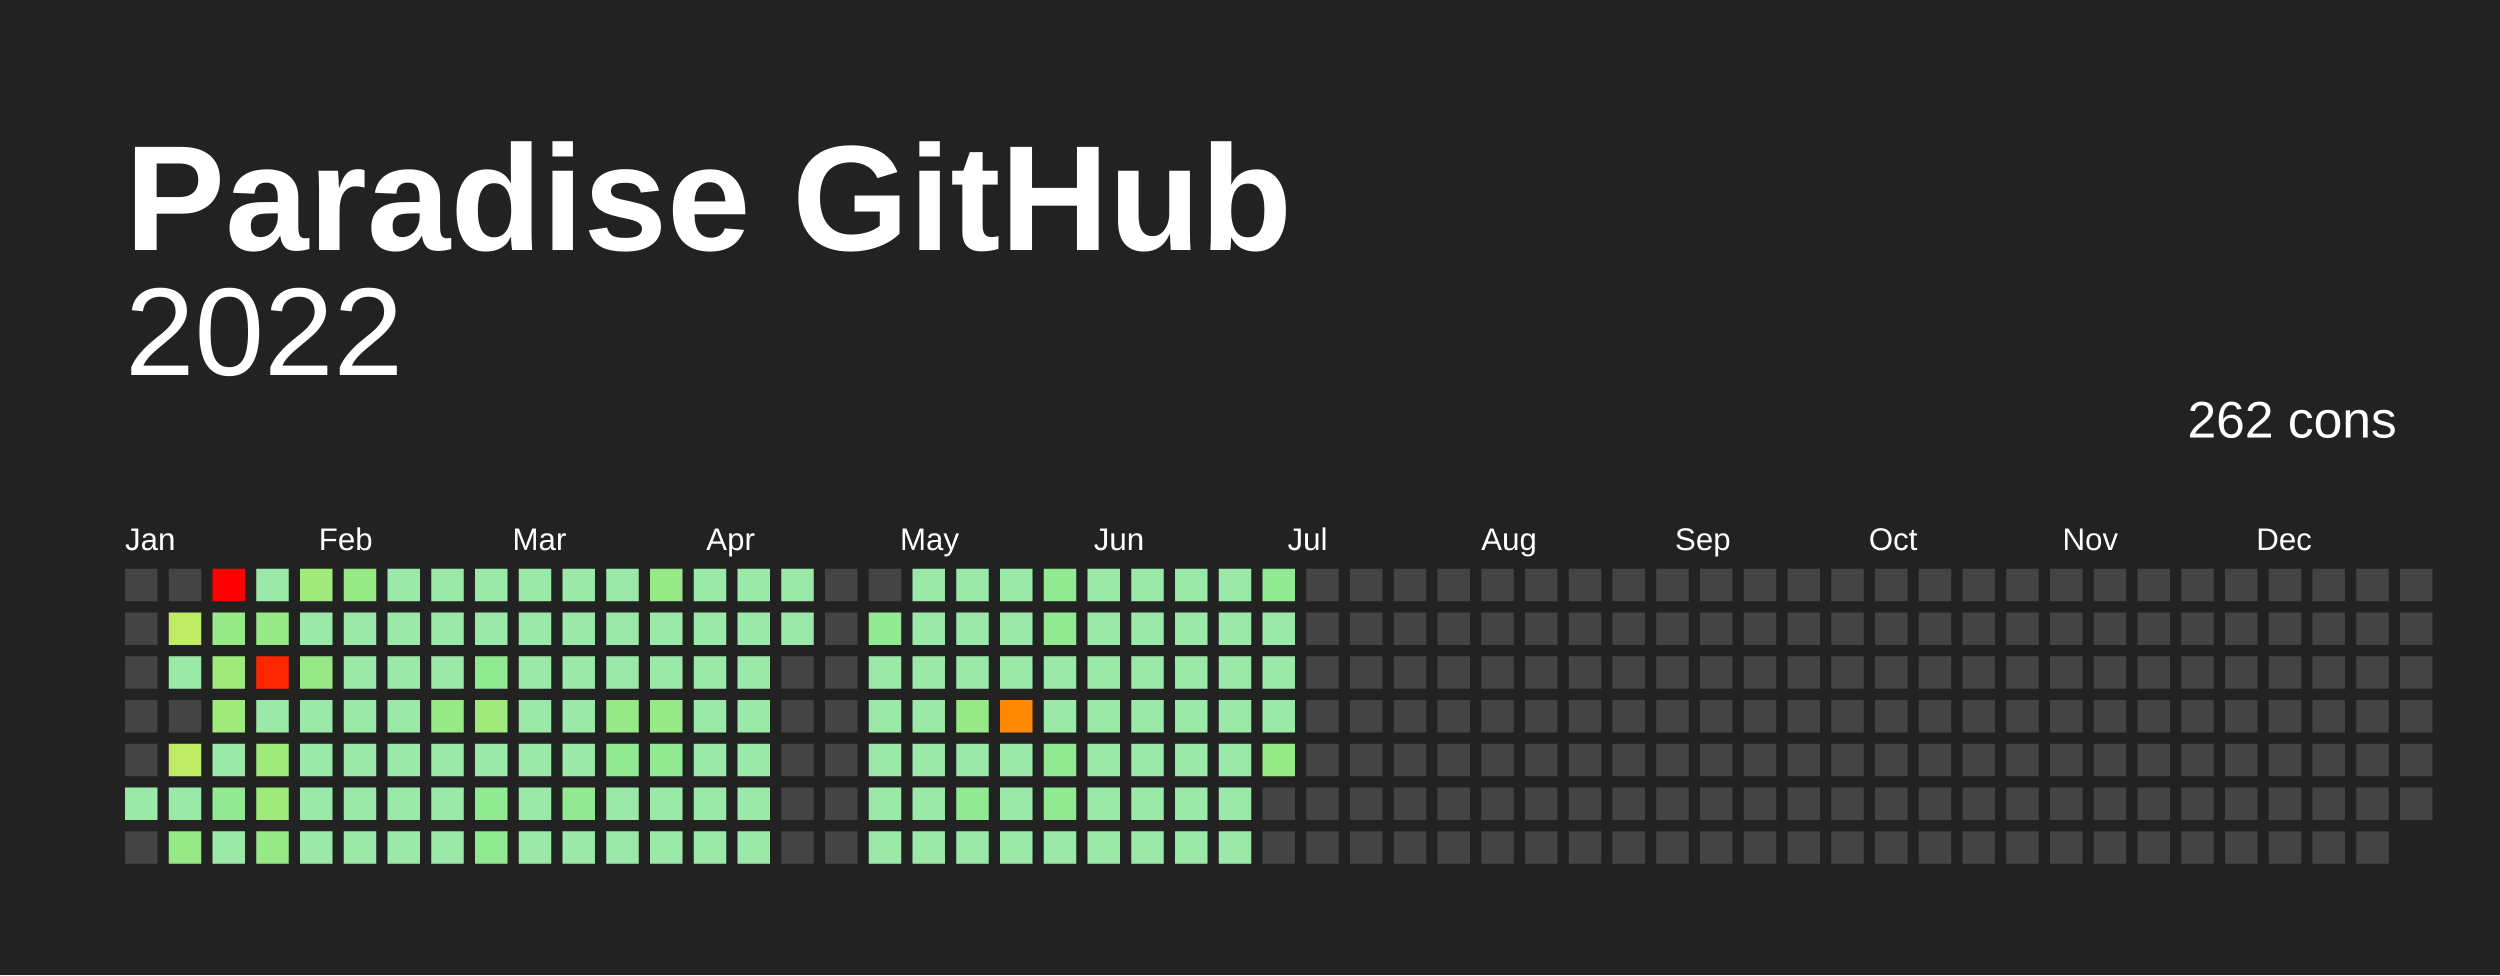
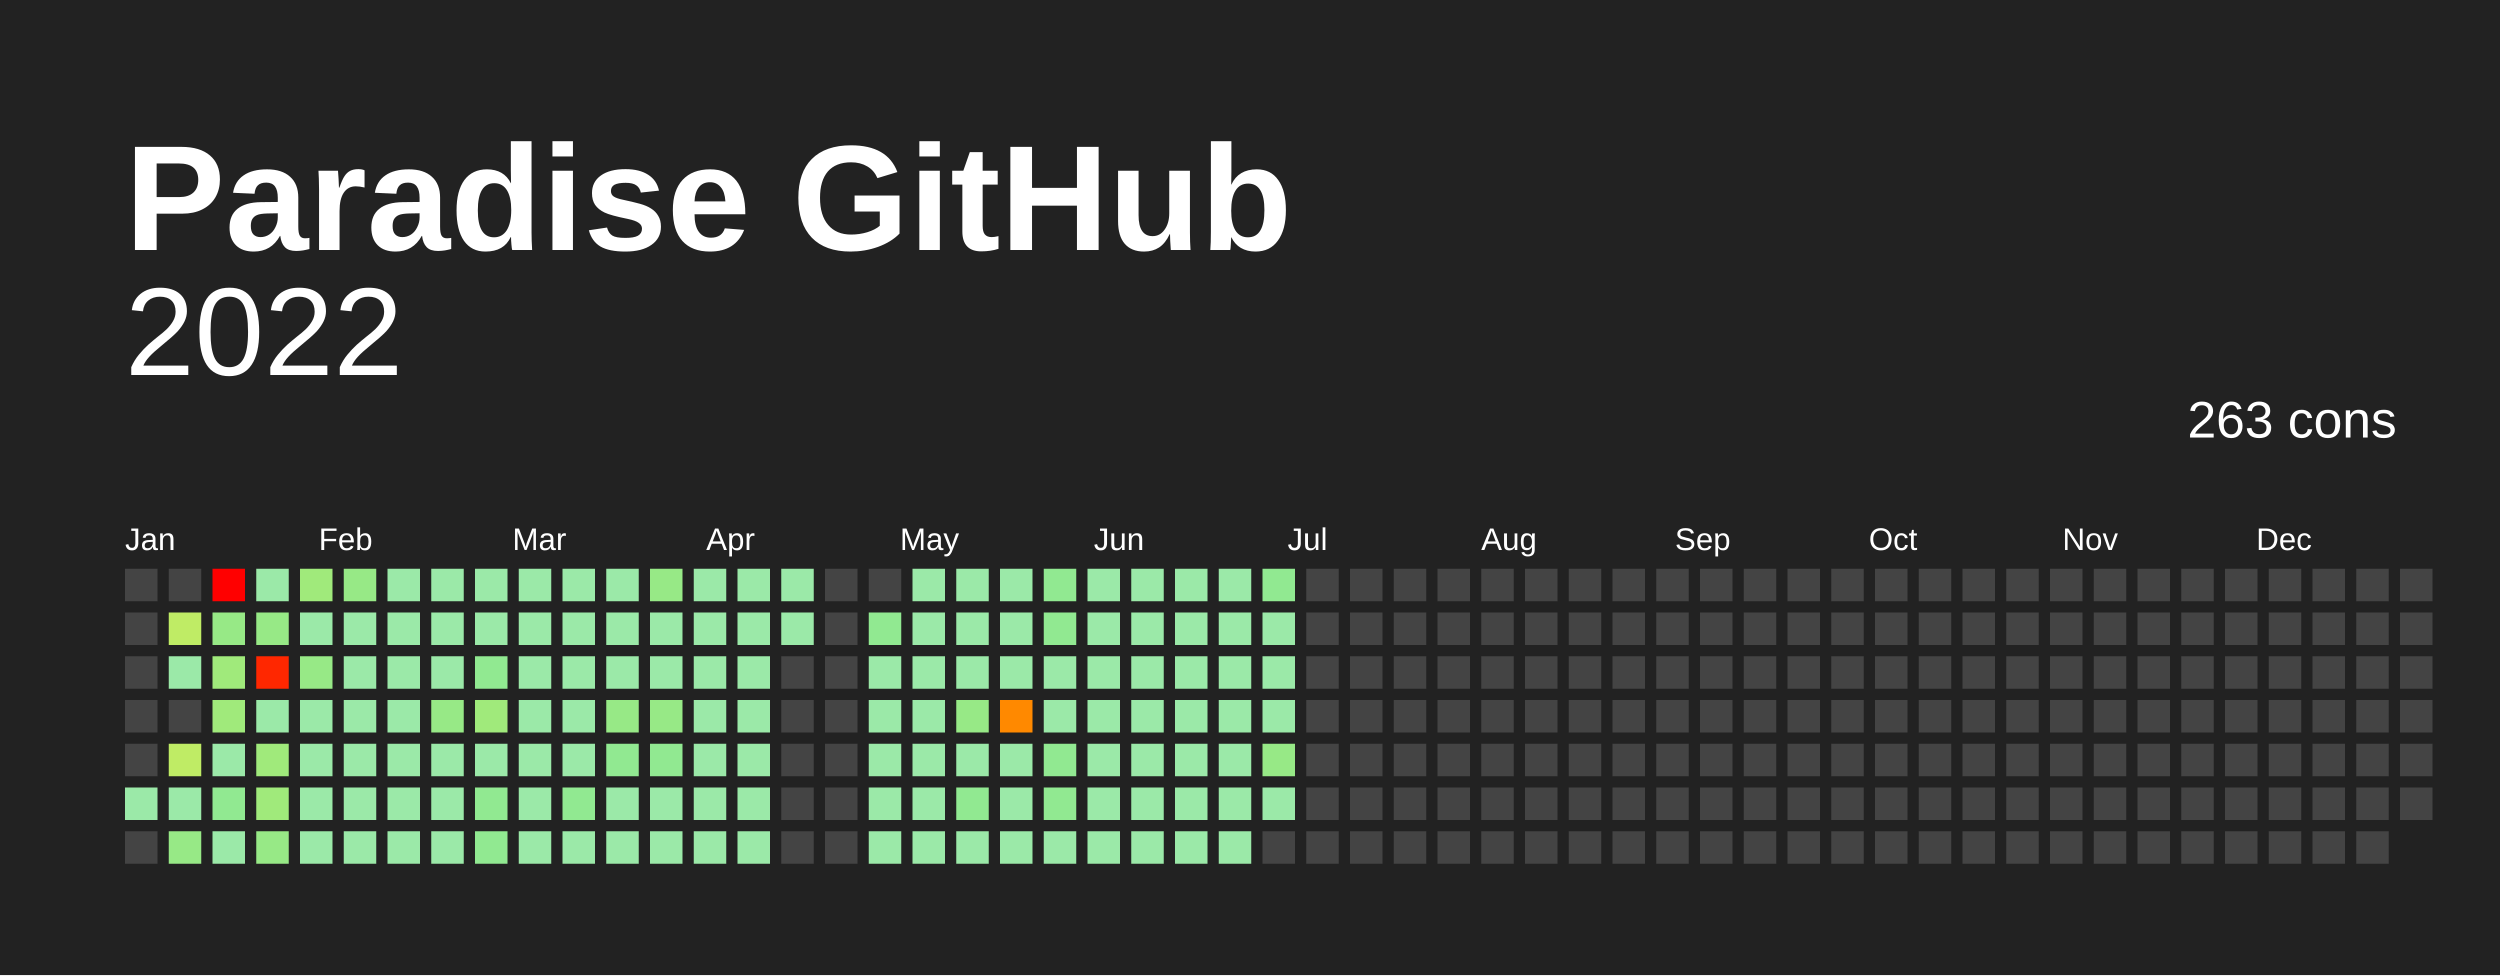
<svg xmlns="http://www.w3.org/2000/svg" baseProfile="full" height="78mm" version="1.1" viewBox="0,0,200,78" width="200mm">
  <defs />
  <rect fill="#222222" height="78" width="200" x="0" y="0" />
  <text fill="#FFFFFF" style="font-size:12px; font-family:Arial; font-weight:bold;" x="10" y="20">Paradise GitHub</text>
  <text alignment-baseline="hanging" fill="#FFFFFF" style="font-size:10.0px; font-family:Arial;" x="10" y="30">2022</text>
-   <text alignment-baseline="hanging" fill="#FFFFFF" style="font-size:4.125px; font-family:Arial;" x="175" y="35">262 cons</text>
+   <text alignment-baseline="hanging" fill="#FFFFFF" style="font-size:4.125px; font-family:Arial;" x="175" y="35">263 cons</text>
  <text fill="#FFFFFF" style="font-size:2.5px; font-family:Arial" x="10.0" y="44">Jan</text>
  <text fill="#FFFFFF" style="font-size:2.5px; font-family:Arial" x="25.5" y="44">Feb</text>
  <text fill="#FFFFFF" style="font-size:2.5px; font-family:Arial" x="41.0" y="44">Mar</text>
  <text fill="#FFFFFF" style="font-size:2.5px; font-family:Arial" x="56.5" y="44">Apr</text>
  <text fill="#FFFFFF" style="font-size:2.5px; font-family:Arial" x="72.0" y="44">May</text>
  <text fill="#FFFFFF" style="font-size:2.5px; font-family:Arial" x="87.5" y="44">Jun</text>
  <text fill="#FFFFFF" style="font-size:2.5px; font-family:Arial" x="103.0" y="44">Jul</text>
  <text fill="#FFFFFF" style="font-size:2.5px; font-family:Arial" x="118.5" y="44">Aug</text>
  <text fill="#FFFFFF" style="font-size:2.5px; font-family:Arial" x="134.0" y="44">Sep</text>
  <text fill="#FFFFFF" style="font-size:2.5px; font-family:Arial" x="149.5" y="44">Oct</text>
  <text fill="#FFFFFF" style="font-size:2.5px; font-family:Arial" x="165.0" y="44">Nov</text>
  <text fill="#FFFFFF" style="font-size:2.5px; font-family:Arial" x="180.5" y="44">Dec</text>
  <rect fill="#444444" height="2.6" width="2.6" x="10.0" y="45.5" />
  <rect fill="#444444" height="2.6" width="2.6" x="10.0" y="49.0" />
  <rect fill="#444444" height="2.6" width="2.6" x="10.0" y="52.5" />
  <rect fill="#444444" height="2.6" width="2.6" x="10.0" y="56.0" />
  <rect fill="#444444" height="2.6" width="2.6" x="10.0" y="59.5" />
  <rect fill="#9be9a8" height="2.6" width="2.6" x="10.0" y="63.0" />
  <rect fill="#444444" height="2.6" width="2.6" x="10.0" y="66.5" />
  <rect fill="#444444" height="2.6" width="2.6" x="13.5" y="45.5" />
  <rect fill="#bfec65" height="2.6" width="2.6" x="13.5" y="49.0" />
  <rect fill="#9be9a8" height="2.6" width="2.6" x="13.5" y="52.5" />
  <rect fill="#444444" height="2.6" width="2.6" x="13.5" y="56.0" />
  <rect fill="#bfec65" height="2.6" width="2.6" x="13.5" y="59.5" />
  <rect fill="#9be9a8" height="2.6" width="2.6" x="13.5" y="63.0" />
  <rect fill="#97e986" height="2.6" width="2.6" x="13.5" y="66.5" />
  <rect fill="red" height="2.6" width="2.6" x="17.0" y="45.5" />
  <rect fill="#97e986" height="2.6" width="2.6" x="17.0" y="49.0" />
  <rect fill="#a0ea7b" height="2.6" width="2.6" x="17.0" y="52.5" />
  <rect fill="#a0ea7b" height="2.6" width="2.6" x="17.0" y="56.0" />
  <rect fill="#9be9a8" height="2.6" width="2.6" x="17.0" y="59.5" />
  <rect fill="#91e991" height="2.6" width="2.6" x="17.0" y="63.0" />
  <rect fill="#9be9a8" height="2.6" width="2.6" x="17.0" y="66.5" />
  <rect fill="#9be9a8" height="2.6" width="2.6" x="20.5" y="45.5" />
  <rect fill="#97e986" height="2.6" width="2.6" x="20.5" y="49.0" />
  <rect fill="#ff2700" height="2.6" width="2.6" x="20.5" y="52.5" />
  <rect fill="#9be9a8" height="2.6" width="2.6" x="20.5" y="56.0" />
  <rect fill="#a0ea7b" height="2.6" width="2.6" x="20.5" y="59.5" />
  <rect fill="#a0ea7b" height="2.6" width="2.6" x="20.5" y="63.0" />
  <rect fill="#97e986" height="2.6" width="2.6" x="20.5" y="66.5" />
  <rect fill="#a0ea7b" height="2.6" width="2.6" x="24.0" y="45.5" />
  <rect fill="#9be9a8" height="2.6" width="2.6" x="24.0" y="49.0" />
  <rect fill="#97e986" height="2.6" width="2.6" x="24.0" y="52.5" />
  <rect fill="#9be9a8" height="2.6" width="2.6" x="24.0" y="56.0" />
  <rect fill="#9be9a8" height="2.6" width="2.6" x="24.0" y="59.5" />
  <rect fill="#9be9a8" height="2.6" width="2.6" x="24.0" y="63.0" />
  <rect fill="#9be9a8" height="2.6" width="2.6" x="24.0" y="66.5" />
  <rect fill="#97e986" height="2.6" width="2.6" x="27.5" y="45.5" />
  <rect fill="#9be9a8" height="2.6" width="2.6" x="27.5" y="49.0" />
  <rect fill="#9be9a8" height="2.6" width="2.6" x="27.5" y="52.5" />
  <rect fill="#9be9a8" height="2.6" width="2.6" x="27.5" y="56.0" />
  <rect fill="#9be9a8" height="2.6" width="2.6" x="27.5" y="59.5" />
  <rect fill="#9be9a8" height="2.6" width="2.6" x="27.5" y="63.0" />
  <rect fill="#9be9a8" height="2.6" width="2.6" x="27.5" y="66.5" />
  <rect fill="#9be9a8" height="2.6" width="2.6" x="31.0" y="45.5" />
  <rect fill="#9be9a8" height="2.6" width="2.6" x="31.0" y="49.0" />
  <rect fill="#9be9a8" height="2.6" width="2.6" x="31.0" y="52.5" />
  <rect fill="#9be9a8" height="2.6" width="2.6" x="31.0" y="56.0" />
  <rect fill="#9be9a8" height="2.6" width="2.6" x="31.0" y="59.5" />
  <rect fill="#9be9a8" height="2.6" width="2.6" x="31.0" y="63.0" />
  <rect fill="#9be9a8" height="2.6" width="2.6" x="31.0" y="66.5" />
  <rect fill="#9be9a8" height="2.6" width="2.6" x="34.5" y="45.5" />
  <rect fill="#9be9a8" height="2.6" width="2.6" x="34.5" y="49.0" />
  <rect fill="#9be9a8" height="2.6" width="2.6" x="34.5" y="52.5" />
  <rect fill="#97e986" height="2.6" width="2.6" x="34.5" y="56.0" />
  <rect fill="#9be9a8" height="2.6" width="2.6" x="34.5" y="59.5" />
  <rect fill="#9be9a8" height="2.6" width="2.6" x="34.5" y="63.0" />
  <rect fill="#9be9a8" height="2.6" width="2.6" x="34.5" y="66.5" />
  <rect fill="#9be9a8" height="2.6" width="2.6" x="38.0" y="45.5" />
  <rect fill="#9be9a8" height="2.6" width="2.6" x="38.0" y="49.0" />
  <rect fill="#91e991" height="2.6" width="2.6" x="38.0" y="52.5" />
  <rect fill="#a0ea7b" height="2.6" width="2.6" x="38.0" y="56.0" />
  <rect fill="#9be9a8" height="2.6" width="2.6" x="38.0" y="59.5" />
  <rect fill="#91e991" height="2.6" width="2.6" x="38.0" y="63.0" />
  <rect fill="#91e991" height="2.6" width="2.6" x="38.0" y="66.5" />
  <rect fill="#9be9a8" height="2.6" width="2.6" x="41.5" y="45.5" />
  <rect fill="#9be9a8" height="2.6" width="2.6" x="41.5" y="49.0" />
  <rect fill="#9be9a8" height="2.6" width="2.6" x="41.5" y="52.5" />
  <rect fill="#9be9a8" height="2.6" width="2.6" x="41.5" y="56.0" />
  <rect fill="#9be9a8" height="2.6" width="2.6" x="41.5" y="59.5" />
  <rect fill="#9be9a8" height="2.6" width="2.6" x="41.5" y="63.0" />
  <rect fill="#9be9a8" height="2.6" width="2.6" x="41.5" y="66.5" />
  <rect fill="#9be9a8" height="2.6" width="2.6" x="45.0" y="45.5" />
  <rect fill="#9be9a8" height="2.6" width="2.6" x="45.0" y="49.0" />
  <rect fill="#9be9a8" height="2.6" width="2.6" x="45.0" y="52.5" />
  <rect fill="#9be9a8" height="2.6" width="2.6" x="45.0" y="56.0" />
  <rect fill="#9be9a8" height="2.6" width="2.6" x="45.0" y="59.5" />
  <rect fill="#91e991" height="2.6" width="2.6" x="45.0" y="63.0" />
  <rect fill="#9be9a8" height="2.6" width="2.6" x="45.0" y="66.5" />
  <rect fill="#9be9a8" height="2.6" width="2.6" x="48.5" y="45.5" />
  <rect fill="#9be9a8" height="2.6" width="2.6" x="48.5" y="49.0" />
  <rect fill="#9be9a8" height="2.6" width="2.6" x="48.5" y="52.5" />
  <rect fill="#97e986" height="2.6" width="2.6" x="48.5" y="56.0" />
  <rect fill="#91e991" height="2.6" width="2.6" x="48.5" y="59.5" />
  <rect fill="#9be9a8" height="2.6" width="2.6" x="48.5" y="63.0" />
  <rect fill="#9be9a8" height="2.6" width="2.6" x="48.5" y="66.5" />
  <rect fill="#97e986" height="2.6" width="2.6" x="52.0" y="45.5" />
  <rect fill="#9be9a8" height="2.6" width="2.6" x="52.0" y="49.0" />
  <rect fill="#9be9a8" height="2.6" width="2.6" x="52.0" y="52.5" />
  <rect fill="#97e986" height="2.6" width="2.6" x="52.0" y="56.0" />
  <rect fill="#91e991" height="2.6" width="2.6" x="52.0" y="59.5" />
  <rect fill="#9be9a8" height="2.6" width="2.6" x="52.0" y="63.0" />
  <rect fill="#9be9a8" height="2.6" width="2.6" x="52.0" y="66.5" />
  <rect fill="#9be9a8" height="2.6" width="2.6" x="55.5" y="45.5" />
  <rect fill="#9be9a8" height="2.6" width="2.6" x="55.5" y="49.0" />
  <rect fill="#9be9a8" height="2.6" width="2.6" x="55.5" y="52.5" />
  <rect fill="#9be9a8" height="2.6" width="2.6" x="55.5" y="56.0" />
  <rect fill="#9be9a8" height="2.6" width="2.6" x="55.5" y="59.5" />
  <rect fill="#9be9a8" height="2.6" width="2.6" x="55.5" y="63.0" />
  <rect fill="#9be9a8" height="2.6" width="2.6" x="55.5" y="66.5" />
  <rect fill="#9be9a8" height="2.6" width="2.6" x="59.0" y="45.5" />
  <rect fill="#9be9a8" height="2.6" width="2.6" x="59.0" y="49.0" />
  <rect fill="#9be9a8" height="2.6" width="2.6" x="59.0" y="52.5" />
  <rect fill="#9be9a8" height="2.6" width="2.6" x="59.0" y="56.0" />
  <rect fill="#9be9a8" height="2.6" width="2.6" x="59.0" y="59.5" />
  <rect fill="#9be9a8" height="2.6" width="2.6" x="59.0" y="63.0" />
  <rect fill="#9be9a8" height="2.6" width="2.6" x="59.0" y="66.5" />
  <rect fill="#9be9a8" height="2.6" width="2.6" x="62.5" y="45.5" />
  <rect fill="#9be9a8" height="2.6" width="2.6" x="62.5" y="49.0" />
  <rect fill="#444444" height="2.6" width="2.6" x="62.5" y="52.5" />
  <rect fill="#444444" height="2.6" width="2.6" x="62.5" y="56.0" />
  <rect fill="#444444" height="2.6" width="2.6" x="62.5" y="59.5" />
  <rect fill="#444444" height="2.6" width="2.6" x="62.5" y="63.0" />
  <rect fill="#444444" height="2.6" width="2.6" x="62.5" y="66.5" />
  <rect fill="#444444" height="2.6" width="2.6" x="66.0" y="45.5" />
  <rect fill="#444444" height="2.6" width="2.6" x="66.0" y="49.0" />
  <rect fill="#444444" height="2.6" width="2.6" x="66.0" y="52.5" />
  <rect fill="#444444" height="2.6" width="2.6" x="66.0" y="56.0" />
  <rect fill="#444444" height="2.6" width="2.6" x="66.0" y="59.5" />
  <rect fill="#444444" height="2.6" width="2.6" x="66.0" y="63.0" />
  <rect fill="#444444" height="2.6" width="2.6" x="66.0" y="66.5" />
  <rect fill="#444444" height="2.6" width="2.6" x="69.5" y="45.5" />
  <rect fill="#91e991" height="2.6" width="2.6" x="69.5" y="49.0" />
  <rect fill="#9be9a8" height="2.6" width="2.6" x="69.5" y="52.5" />
  <rect fill="#9be9a8" height="2.6" width="2.6" x="69.5" y="56.0" />
  <rect fill="#9be9a8" height="2.6" width="2.6" x="69.5" y="59.5" />
  <rect fill="#9be9a8" height="2.6" width="2.6" x="69.5" y="63.0" />
  <rect fill="#9be9a8" height="2.6" width="2.6" x="69.5" y="66.5" />
  <rect fill="#9be9a8" height="2.6" width="2.6" x="73.0" y="45.5" />
  <rect fill="#9be9a8" height="2.6" width="2.6" x="73.0" y="49.0" />
  <rect fill="#9be9a8" height="2.6" width="2.6" x="73.0" y="52.5" />
  <rect fill="#9be9a8" height="2.6" width="2.6" x="73.0" y="56.0" />
  <rect fill="#9be9a8" height="2.6" width="2.6" x="73.0" y="59.5" />
  <rect fill="#9be9a8" height="2.6" width="2.6" x="73.0" y="63.0" />
  <rect fill="#9be9a8" height="2.6" width="2.6" x="73.0" y="66.5" />
  <rect fill="#9be9a8" height="2.6" width="2.6" x="76.5" y="45.5" />
  <rect fill="#9be9a8" height="2.6" width="2.6" x="76.5" y="49.0" />
  <rect fill="#9be9a8" height="2.6" width="2.6" x="76.5" y="52.5" />
  <rect fill="#97e986" height="2.6" width="2.6" x="76.5" y="56.0" />
  <rect fill="#9be9a8" height="2.6" width="2.6" x="76.5" y="59.5" />
  <rect fill="#91e991" height="2.6" width="2.6" x="76.5" y="63.0" />
  <rect fill="#9be9a8" height="2.6" width="2.6" x="76.5" y="66.5" />
  <rect fill="#9be9a8" height="2.6" width="2.6" x="80.0" y="45.5" />
  <rect fill="#9be9a8" height="2.6" width="2.6" x="80.0" y="49.0" />
  <rect fill="#9be9a8" height="2.6" width="2.6" x="80.0" y="52.5" />
  <rect fill="#ff8900" height="2.6" width="2.6" x="80.0" y="56.0" />
  <rect fill="#9be9a8" height="2.6" width="2.6" x="80.0" y="59.5" />
  <rect fill="#9be9a8" height="2.6" width="2.6" x="80.0" y="63.0" />
  <rect fill="#9be9a8" height="2.6" width="2.6" x="80.0" y="66.5" />
  <rect fill="#91e991" height="2.6" width="2.6" x="83.5" y="45.5" />
  <rect fill="#91e991" height="2.6" width="2.6" x="83.5" y="49.0" />
  <rect fill="#9be9a8" height="2.6" width="2.6" x="83.5" y="52.5" />
  <rect fill="#9be9a8" height="2.6" width="2.6" x="83.5" y="56.0" />
  <rect fill="#91e991" height="2.6" width="2.6" x="83.5" y="59.5" />
  <rect fill="#91e991" height="2.6" width="2.6" x="83.5" y="63.0" />
  <rect fill="#9be9a8" height="2.6" width="2.6" x="83.5" y="66.5" />
  <rect fill="#9be9a8" height="2.6" width="2.6" x="87.0" y="45.5" />
  <rect fill="#9be9a8" height="2.6" width="2.6" x="87.0" y="49.0" />
  <rect fill="#9be9a8" height="2.6" width="2.6" x="87.0" y="52.5" />
  <rect fill="#9be9a8" height="2.6" width="2.6" x="87.0" y="56.0" />
  <rect fill="#9be9a8" height="2.6" width="2.6" x="87.0" y="59.5" />
  <rect fill="#9be9a8" height="2.6" width="2.6" x="87.0" y="63.0" />
  <rect fill="#9be9a8" height="2.6" width="2.6" x="87.0" y="66.5" />
  <rect fill="#9be9a8" height="2.6" width="2.6" x="90.5" y="45.5" />
  <rect fill="#9be9a8" height="2.6" width="2.6" x="90.5" y="49.0" />
  <rect fill="#9be9a8" height="2.6" width="2.6" x="90.5" y="52.5" />
  <rect fill="#9be9a8" height="2.6" width="2.6" x="90.5" y="56.0" />
  <rect fill="#9be9a8" height="2.6" width="2.6" x="90.5" y="59.5" />
  <rect fill="#9be9a8" height="2.6" width="2.6" x="90.5" y="63.0" />
  <rect fill="#9be9a8" height="2.6" width="2.6" x="90.5" y="66.5" />
  <rect fill="#9be9a8" height="2.6" width="2.6" x="94.0" y="45.5" />
  <rect fill="#9be9a8" height="2.6" width="2.6" x="94.0" y="49.0" />
  <rect fill="#9be9a8" height="2.6" width="2.6" x="94.0" y="52.5" />
  <rect fill="#9be9a8" height="2.6" width="2.6" x="94.0" y="56.0" />
  <rect fill="#9be9a8" height="2.6" width="2.6" x="94.0" y="59.5" />
  <rect fill="#9be9a8" height="2.6" width="2.6" x="94.0" y="63.0" />
  <rect fill="#9be9a8" height="2.6" width="2.6" x="94.0" y="66.5" />
  <rect fill="#9be9a8" height="2.6" width="2.6" x="97.5" y="45.5" />
  <rect fill="#9be9a8" height="2.6" width="2.6" x="97.5" y="49.0" />
  <rect fill="#9be9a8" height="2.6" width="2.6" x="97.5" y="52.5" />
  <rect fill="#9be9a8" height="2.6" width="2.6" x="97.5" y="56.0" />
  <rect fill="#9be9a8" height="2.6" width="2.6" x="97.5" y="59.5" />
  <rect fill="#9be9a8" height="2.6" width="2.6" x="97.5" y="63.0" />
  <rect fill="#9be9a8" height="2.6" width="2.6" x="97.5" y="66.5" />
  <rect fill="#91e991" height="2.6" width="2.6" x="101.0" y="45.5" />
  <rect fill="#9be9a8" height="2.6" width="2.6" x="101.0" y="49.0" />
  <rect fill="#9be9a8" height="2.6" width="2.6" x="101.0" y="52.5" />
  <rect fill="#9be9a8" height="2.6" width="2.6" x="101.0" y="56.0" />
  <rect fill="#97e986" height="2.6" width="2.6" x="101.0" y="59.5" />
-   <rect fill="#444444" height="2.6" width="2.6" x="101.0" y="63.0" />
+   <rect fill="#9be9a8" height="2.6" width="2.6" x="101.0" y="63.0" />
  <rect fill="#444444" height="2.6" width="2.6" x="101.0" y="66.5" />
  <rect fill="#444444" height="2.6" width="2.6" x="104.5" y="45.5" />
  <rect fill="#444444" height="2.6" width="2.6" x="104.5" y="49.0" />
  <rect fill="#444444" height="2.6" width="2.6" x="104.5" y="52.5" />
  <rect fill="#444444" height="2.6" width="2.6" x="104.5" y="56.0" />
  <rect fill="#444444" height="2.6" width="2.6" x="104.5" y="59.5" />
  <rect fill="#444444" height="2.6" width="2.6" x="104.5" y="63.0" />
  <rect fill="#444444" height="2.6" width="2.6" x="104.5" y="66.5" />
  <rect fill="#444444" height="2.6" width="2.6" x="108.0" y="45.5" />
  <rect fill="#444444" height="2.6" width="2.6" x="108.0" y="49.0" />
  <rect fill="#444444" height="2.6" width="2.6" x="108.0" y="52.5" />
  <rect fill="#444444" height="2.6" width="2.6" x="108.0" y="56.0" />
  <rect fill="#444444" height="2.6" width="2.6" x="108.0" y="59.5" />
  <rect fill="#444444" height="2.6" width="2.6" x="108.0" y="63.0" />
  <rect fill="#444444" height="2.6" width="2.6" x="108.0" y="66.5" />
  <rect fill="#444444" height="2.6" width="2.6" x="111.5" y="45.5" />
  <rect fill="#444444" height="2.6" width="2.6" x="111.5" y="49.0" />
  <rect fill="#444444" height="2.6" width="2.6" x="111.5" y="52.5" />
  <rect fill="#444444" height="2.6" width="2.6" x="111.5" y="56.0" />
  <rect fill="#444444" height="2.6" width="2.6" x="111.5" y="59.5" />
  <rect fill="#444444" height="2.6" width="2.6" x="111.5" y="63.0" />
  <rect fill="#444444" height="2.6" width="2.6" x="111.5" y="66.5" />
  <rect fill="#444444" height="2.6" width="2.6" x="115.0" y="45.5" />
  <rect fill="#444444" height="2.6" width="2.6" x="115.0" y="49.0" />
  <rect fill="#444444" height="2.6" width="2.6" x="115.0" y="52.5" />
  <rect fill="#444444" height="2.6" width="2.6" x="115.0" y="56.0" />
  <rect fill="#444444" height="2.6" width="2.6" x="115.0" y="59.5" />
  <rect fill="#444444" height="2.6" width="2.6" x="115.0" y="63.0" />
  <rect fill="#444444" height="2.6" width="2.6" x="115.0" y="66.5" />
  <rect fill="#444444" height="2.6" width="2.6" x="118.5" y="45.5" />
  <rect fill="#444444" height="2.6" width="2.6" x="118.5" y="49.0" />
  <rect fill="#444444" height="2.6" width="2.6" x="118.5" y="52.5" />
  <rect fill="#444444" height="2.6" width="2.6" x="118.5" y="56.0" />
  <rect fill="#444444" height="2.6" width="2.6" x="118.5" y="59.5" />
  <rect fill="#444444" height="2.6" width="2.6" x="118.5" y="63.0" />
  <rect fill="#444444" height="2.6" width="2.6" x="118.5" y="66.5" />
  <rect fill="#444444" height="2.6" width="2.6" x="122.0" y="45.5" />
  <rect fill="#444444" height="2.6" width="2.6" x="122.0" y="49.0" />
  <rect fill="#444444" height="2.6" width="2.6" x="122.0" y="52.5" />
  <rect fill="#444444" height="2.6" width="2.6" x="122.0" y="56.0" />
  <rect fill="#444444" height="2.6" width="2.6" x="122.0" y="59.5" />
  <rect fill="#444444" height="2.6" width="2.6" x="122.0" y="63.0" />
  <rect fill="#444444" height="2.6" width="2.6" x="122.0" y="66.5" />
  <rect fill="#444444" height="2.6" width="2.6" x="125.5" y="45.5" />
  <rect fill="#444444" height="2.6" width="2.6" x="125.5" y="49.0" />
  <rect fill="#444444" height="2.6" width="2.6" x="125.5" y="52.5" />
  <rect fill="#444444" height="2.6" width="2.6" x="125.5" y="56.0" />
  <rect fill="#444444" height="2.6" width="2.6" x="125.5" y="59.5" />
  <rect fill="#444444" height="2.6" width="2.6" x="125.5" y="63.0" />
  <rect fill="#444444" height="2.6" width="2.6" x="125.5" y="66.5" />
  <rect fill="#444444" height="2.6" width="2.6" x="129.0" y="45.5" />
  <rect fill="#444444" height="2.6" width="2.6" x="129.0" y="49.0" />
  <rect fill="#444444" height="2.6" width="2.6" x="129.0" y="52.5" />
  <rect fill="#444444" height="2.6" width="2.6" x="129.0" y="56.0" />
  <rect fill="#444444" height="2.6" width="2.6" x="129.0" y="59.5" />
  <rect fill="#444444" height="2.6" width="2.6" x="129.0" y="63.0" />
  <rect fill="#444444" height="2.6" width="2.6" x="129.0" y="66.5" />
  <rect fill="#444444" height="2.6" width="2.6" x="132.5" y="45.5" />
  <rect fill="#444444" height="2.6" width="2.6" x="132.5" y="49.0" />
  <rect fill="#444444" height="2.6" width="2.6" x="132.5" y="52.5" />
  <rect fill="#444444" height="2.6" width="2.6" x="132.5" y="56.0" />
  <rect fill="#444444" height="2.6" width="2.6" x="132.5" y="59.5" />
  <rect fill="#444444" height="2.6" width="2.6" x="132.5" y="63.0" />
  <rect fill="#444444" height="2.6" width="2.6" x="132.5" y="66.5" />
  <rect fill="#444444" height="2.6" width="2.6" x="136.0" y="45.5" />
  <rect fill="#444444" height="2.6" width="2.6" x="136.0" y="49.0" />
  <rect fill="#444444" height="2.6" width="2.6" x="136.0" y="52.5" />
  <rect fill="#444444" height="2.6" width="2.6" x="136.0" y="56.0" />
  <rect fill="#444444" height="2.6" width="2.6" x="136.0" y="59.5" />
  <rect fill="#444444" height="2.6" width="2.6" x="136.0" y="63.0" />
  <rect fill="#444444" height="2.6" width="2.6" x="136.0" y="66.5" />
  <rect fill="#444444" height="2.6" width="2.6" x="139.5" y="45.5" />
  <rect fill="#444444" height="2.6" width="2.6" x="139.5" y="49.0" />
  <rect fill="#444444" height="2.6" width="2.6" x="139.5" y="52.5" />
  <rect fill="#444444" height="2.6" width="2.6" x="139.5" y="56.0" />
  <rect fill="#444444" height="2.6" width="2.6" x="139.5" y="59.5" />
  <rect fill="#444444" height="2.6" width="2.6" x="139.5" y="63.0" />
  <rect fill="#444444" height="2.6" width="2.6" x="139.5" y="66.5" />
  <rect fill="#444444" height="2.6" width="2.6" x="143.0" y="45.5" />
  <rect fill="#444444" height="2.6" width="2.6" x="143.0" y="49.0" />
  <rect fill="#444444" height="2.6" width="2.6" x="143.0" y="52.5" />
  <rect fill="#444444" height="2.6" width="2.6" x="143.0" y="56.0" />
  <rect fill="#444444" height="2.6" width="2.6" x="143.0" y="59.5" />
  <rect fill="#444444" height="2.6" width="2.6" x="143.0" y="63.0" />
  <rect fill="#444444" height="2.6" width="2.6" x="143.0" y="66.5" />
  <rect fill="#444444" height="2.6" width="2.6" x="146.5" y="45.5" />
  <rect fill="#444444" height="2.6" width="2.6" x="146.5" y="49.0" />
  <rect fill="#444444" height="2.6" width="2.6" x="146.5" y="52.5" />
  <rect fill="#444444" height="2.6" width="2.6" x="146.5" y="56.0" />
  <rect fill="#444444" height="2.6" width="2.6" x="146.5" y="59.5" />
  <rect fill="#444444" height="2.6" width="2.6" x="146.5" y="63.0" />
  <rect fill="#444444" height="2.6" width="2.6" x="146.5" y="66.5" />
  <rect fill="#444444" height="2.6" width="2.6" x="150.0" y="45.5" />
  <rect fill="#444444" height="2.6" width="2.6" x="150.0" y="49.0" />
  <rect fill="#444444" height="2.6" width="2.6" x="150.0" y="52.5" />
  <rect fill="#444444" height="2.6" width="2.6" x="150.0" y="56.0" />
  <rect fill="#444444" height="2.6" width="2.6" x="150.0" y="59.5" />
  <rect fill="#444444" height="2.6" width="2.6" x="150.0" y="63.0" />
  <rect fill="#444444" height="2.6" width="2.6" x="150.0" y="66.5" />
  <rect fill="#444444" height="2.6" width="2.6" x="153.5" y="45.5" />
  <rect fill="#444444" height="2.6" width="2.6" x="153.5" y="49.0" />
  <rect fill="#444444" height="2.6" width="2.6" x="153.5" y="52.5" />
  <rect fill="#444444" height="2.6" width="2.6" x="153.5" y="56.0" />
  <rect fill="#444444" height="2.6" width="2.6" x="153.5" y="59.5" />
  <rect fill="#444444" height="2.6" width="2.6" x="153.5" y="63.0" />
  <rect fill="#444444" height="2.6" width="2.6" x="153.5" y="66.5" />
  <rect fill="#444444" height="2.6" width="2.6" x="157.0" y="45.5" />
  <rect fill="#444444" height="2.6" width="2.6" x="157.0" y="49.0" />
  <rect fill="#444444" height="2.6" width="2.6" x="157.0" y="52.5" />
  <rect fill="#444444" height="2.6" width="2.6" x="157.0" y="56.0" />
  <rect fill="#444444" height="2.6" width="2.6" x="157.0" y="59.5" />
  <rect fill="#444444" height="2.6" width="2.6" x="157.0" y="63.0" />
  <rect fill="#444444" height="2.6" width="2.6" x="157.0" y="66.5" />
  <rect fill="#444444" height="2.6" width="2.6" x="160.5" y="45.5" />
  <rect fill="#444444" height="2.6" width="2.6" x="160.5" y="49.0" />
  <rect fill="#444444" height="2.6" width="2.6" x="160.5" y="52.5" />
  <rect fill="#444444" height="2.6" width="2.6" x="160.5" y="56.0" />
  <rect fill="#444444" height="2.6" width="2.6" x="160.5" y="59.5" />
  <rect fill="#444444" height="2.6" width="2.6" x="160.5" y="63.0" />
  <rect fill="#444444" height="2.6" width="2.6" x="160.5" y="66.5" />
  <rect fill="#444444" height="2.6" width="2.6" x="164.0" y="45.5" />
  <rect fill="#444444" height="2.6" width="2.6" x="164.0" y="49.0" />
  <rect fill="#444444" height="2.6" width="2.6" x="164.0" y="52.5" />
  <rect fill="#444444" height="2.6" width="2.6" x="164.0" y="56.0" />
  <rect fill="#444444" height="2.6" width="2.6" x="164.0" y="59.5" />
  <rect fill="#444444" height="2.6" width="2.6" x="164.0" y="63.0" />
  <rect fill="#444444" height="2.6" width="2.6" x="164.0" y="66.5" />
  <rect fill="#444444" height="2.6" width="2.6" x="167.5" y="45.5" />
  <rect fill="#444444" height="2.6" width="2.6" x="167.5" y="49.0" />
  <rect fill="#444444" height="2.6" width="2.6" x="167.5" y="52.5" />
  <rect fill="#444444" height="2.6" width="2.6" x="167.5" y="56.0" />
  <rect fill="#444444" height="2.6" width="2.6" x="167.5" y="59.5" />
  <rect fill="#444444" height="2.6" width="2.6" x="167.5" y="63.0" />
  <rect fill="#444444" height="2.6" width="2.6" x="167.5" y="66.5" />
  <rect fill="#444444" height="2.6" width="2.6" x="171.0" y="45.5" />
  <rect fill="#444444" height="2.6" width="2.6" x="171.0" y="49.0" />
  <rect fill="#444444" height="2.6" width="2.6" x="171.0" y="52.5" />
  <rect fill="#444444" height="2.6" width="2.6" x="171.0" y="56.0" />
  <rect fill="#444444" height="2.6" width="2.6" x="171.0" y="59.5" />
  <rect fill="#444444" height="2.6" width="2.6" x="171.0" y="63.0" />
  <rect fill="#444444" height="2.6" width="2.6" x="171.0" y="66.5" />
  <rect fill="#444444" height="2.6" width="2.6" x="174.5" y="45.5" />
  <rect fill="#444444" height="2.6" width="2.6" x="174.5" y="49.0" />
  <rect fill="#444444" height="2.6" width="2.6" x="174.5" y="52.5" />
  <rect fill="#444444" height="2.6" width="2.6" x="174.5" y="56.0" />
  <rect fill="#444444" height="2.6" width="2.6" x="174.5" y="59.5" />
  <rect fill="#444444" height="2.6" width="2.6" x="174.5" y="63.0" />
  <rect fill="#444444" height="2.6" width="2.6" x="174.5" y="66.5" />
  <rect fill="#444444" height="2.6" width="2.6" x="178.0" y="45.5" />
  <rect fill="#444444" height="2.6" width="2.6" x="178.0" y="49.0" />
  <rect fill="#444444" height="2.6" width="2.6" x="178.0" y="52.5" />
  <rect fill="#444444" height="2.6" width="2.6" x="178.0" y="56.0" />
  <rect fill="#444444" height="2.6" width="2.6" x="178.0" y="59.5" />
  <rect fill="#444444" height="2.6" width="2.6" x="178.0" y="63.0" />
  <rect fill="#444444" height="2.6" width="2.6" x="178.0" y="66.5" />
  <rect fill="#444444" height="2.6" width="2.6" x="181.5" y="45.5" />
  <rect fill="#444444" height="2.6" width="2.6" x="181.5" y="49.0" />
  <rect fill="#444444" height="2.6" width="2.6" x="181.5" y="52.5" />
  <rect fill="#444444" height="2.6" width="2.6" x="181.5" y="56.0" />
  <rect fill="#444444" height="2.6" width="2.6" x="181.5" y="59.5" />
  <rect fill="#444444" height="2.6" width="2.6" x="181.5" y="63.0" />
  <rect fill="#444444" height="2.6" width="2.6" x="181.5" y="66.5" />
  <rect fill="#444444" height="2.6" width="2.6" x="185.0" y="45.5" />
  <rect fill="#444444" height="2.6" width="2.6" x="185.0" y="49.0" />
  <rect fill="#444444" height="2.6" width="2.6" x="185.0" y="52.5" />
  <rect fill="#444444" height="2.6" width="2.6" x="185.0" y="56.0" />
  <rect fill="#444444" height="2.6" width="2.6" x="185.0" y="59.5" />
  <rect fill="#444444" height="2.6" width="2.6" x="185.0" y="63.0" />
  <rect fill="#444444" height="2.6" width="2.6" x="185.0" y="66.5" />
  <rect fill="#444444" height="2.6" width="2.6" x="188.5" y="45.5" />
  <rect fill="#444444" height="2.6" width="2.6" x="188.5" y="49.0" />
  <rect fill="#444444" height="2.6" width="2.6" x="188.5" y="52.5" />
  <rect fill="#444444" height="2.6" width="2.6" x="188.5" y="56.0" />
  <rect fill="#444444" height="2.6" width="2.6" x="188.5" y="59.5" />
  <rect fill="#444444" height="2.6" width="2.6" x="188.5" y="63.0" />
  <rect fill="#444444" height="2.6" width="2.6" x="188.5" y="66.5" />
  <rect fill="#444444" height="2.6" width="2.6" x="192.0" y="45.5" />
  <rect fill="#444444" height="2.6" width="2.6" x="192.0" y="49.0" />
  <rect fill="#444444" height="2.6" width="2.6" x="192.0" y="52.5" />
  <rect fill="#444444" height="2.6" width="2.6" x="192.0" y="56.0" />
  <rect fill="#444444" height="2.6" width="2.6" x="192.0" y="59.5" />
  <rect fill="#444444" height="2.6" width="2.6" x="192.0" y="63.0" />
</svg>
